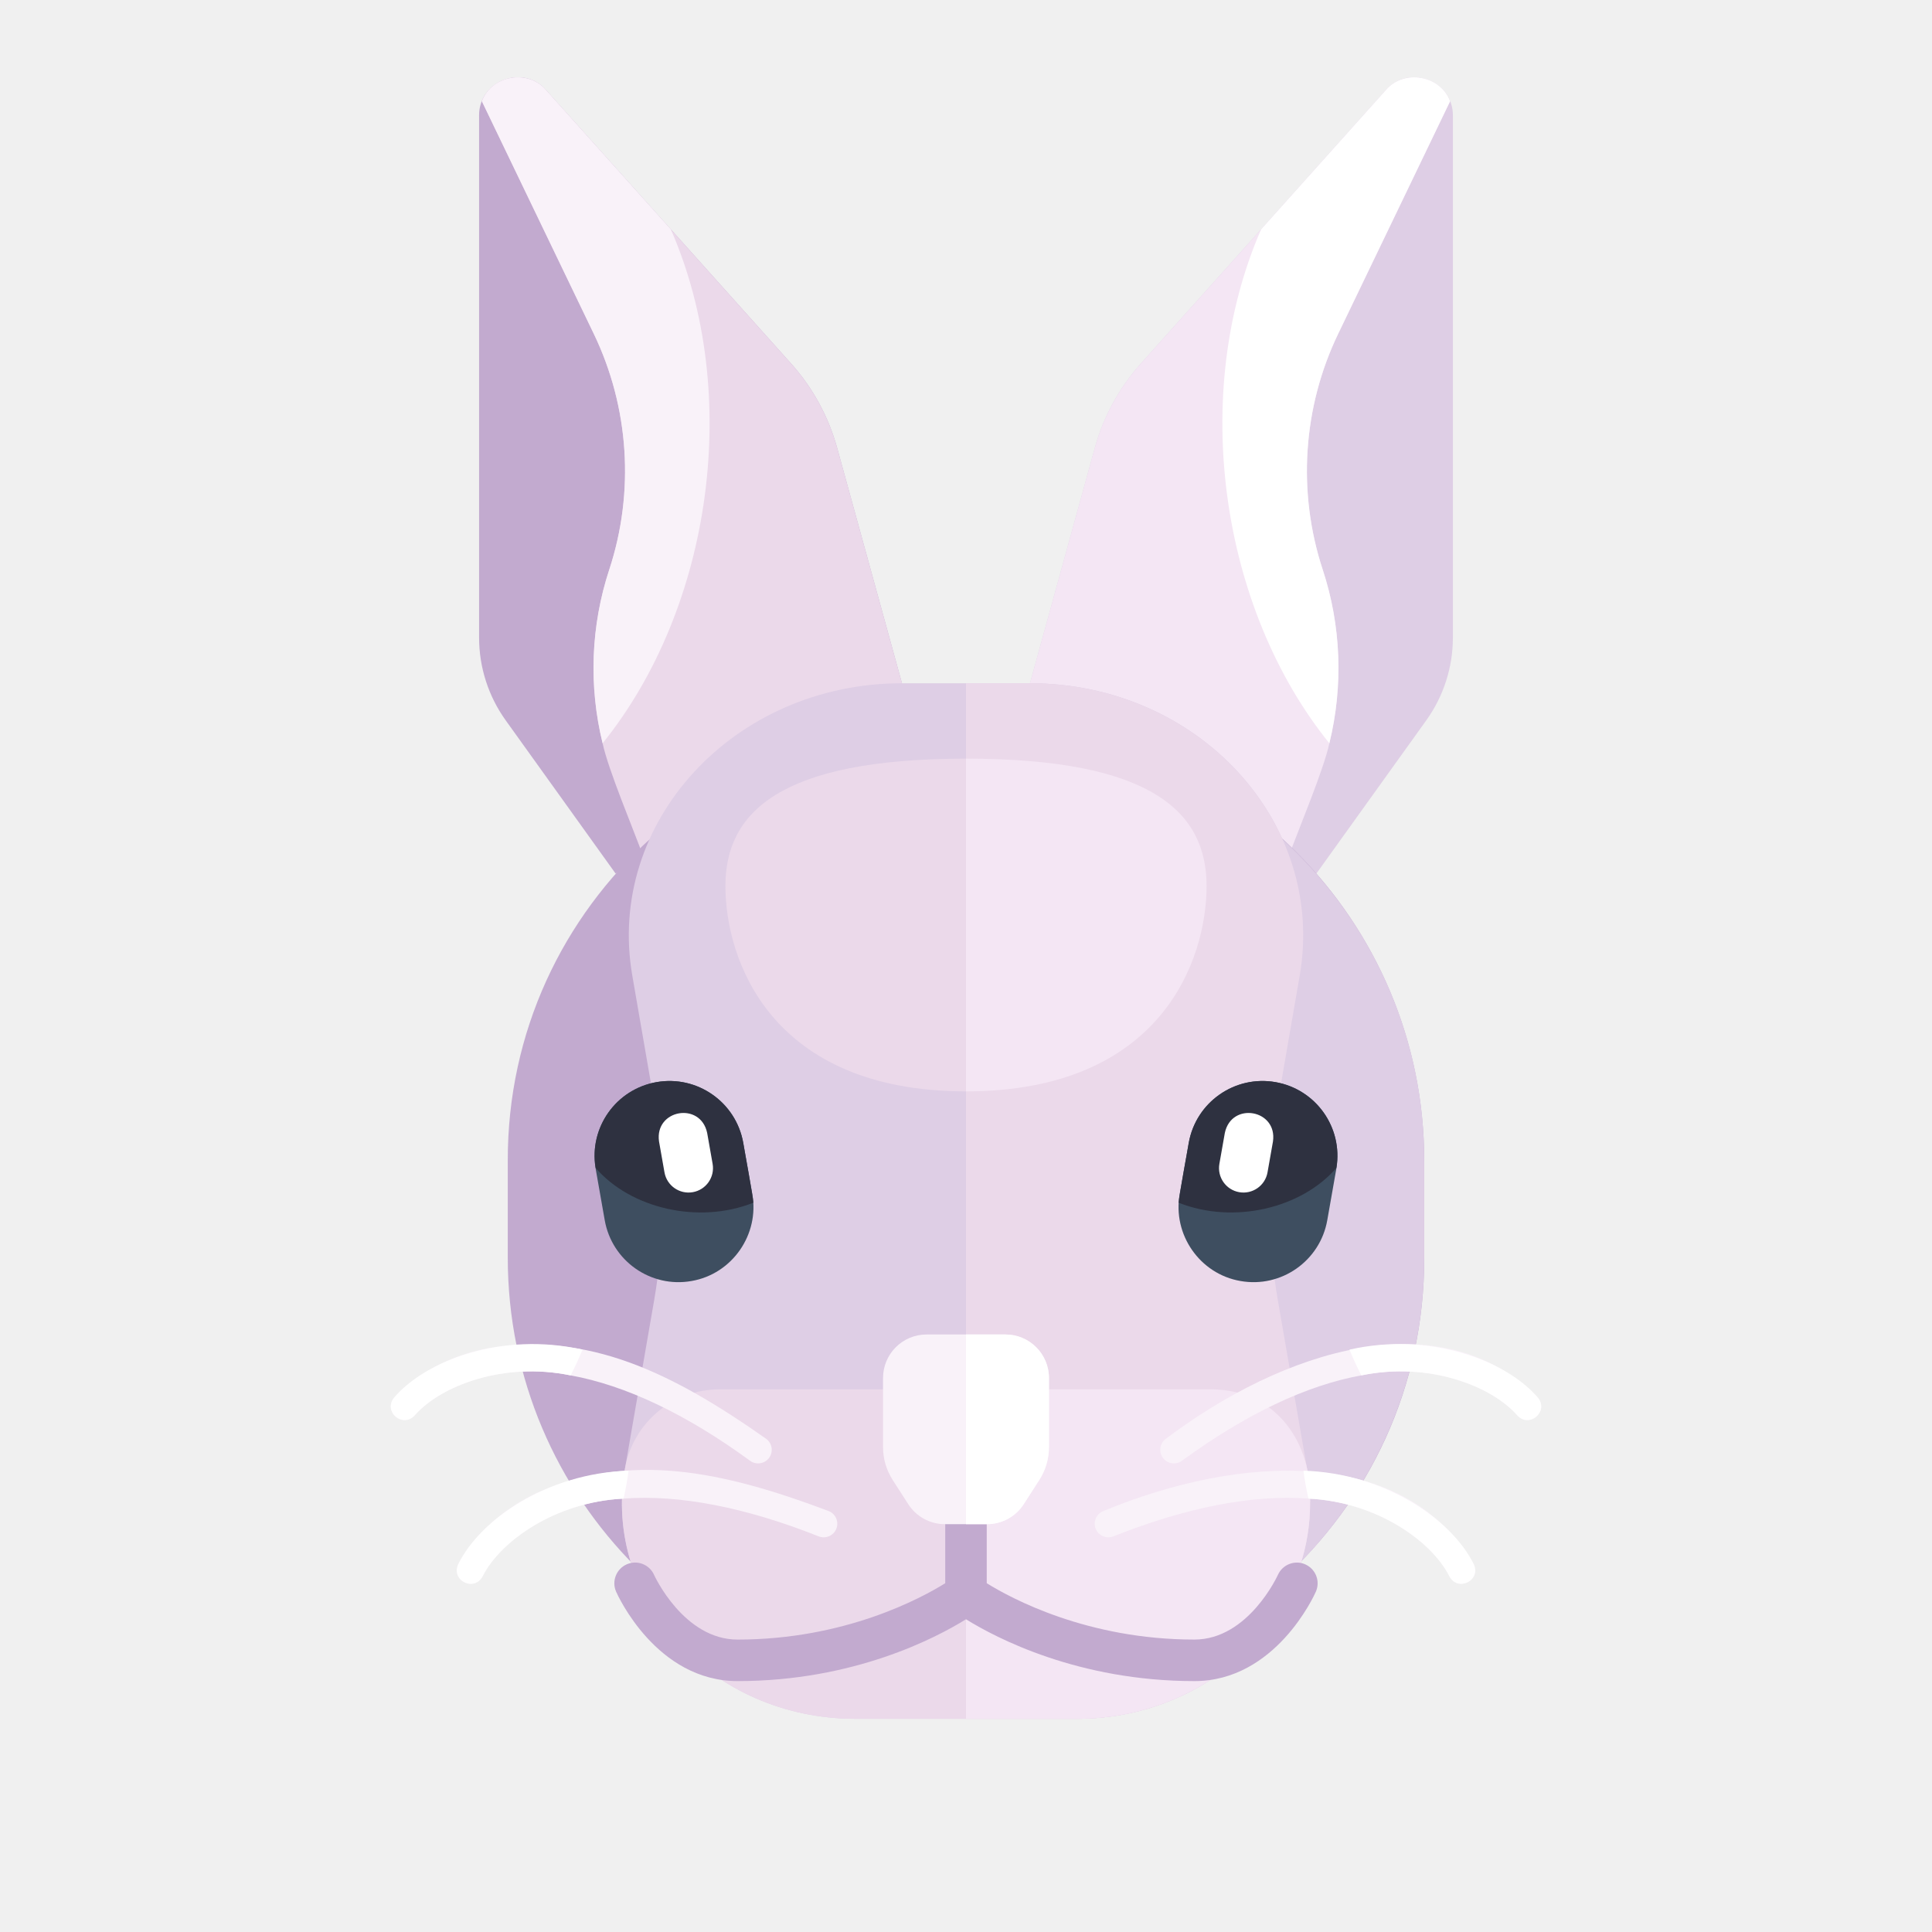
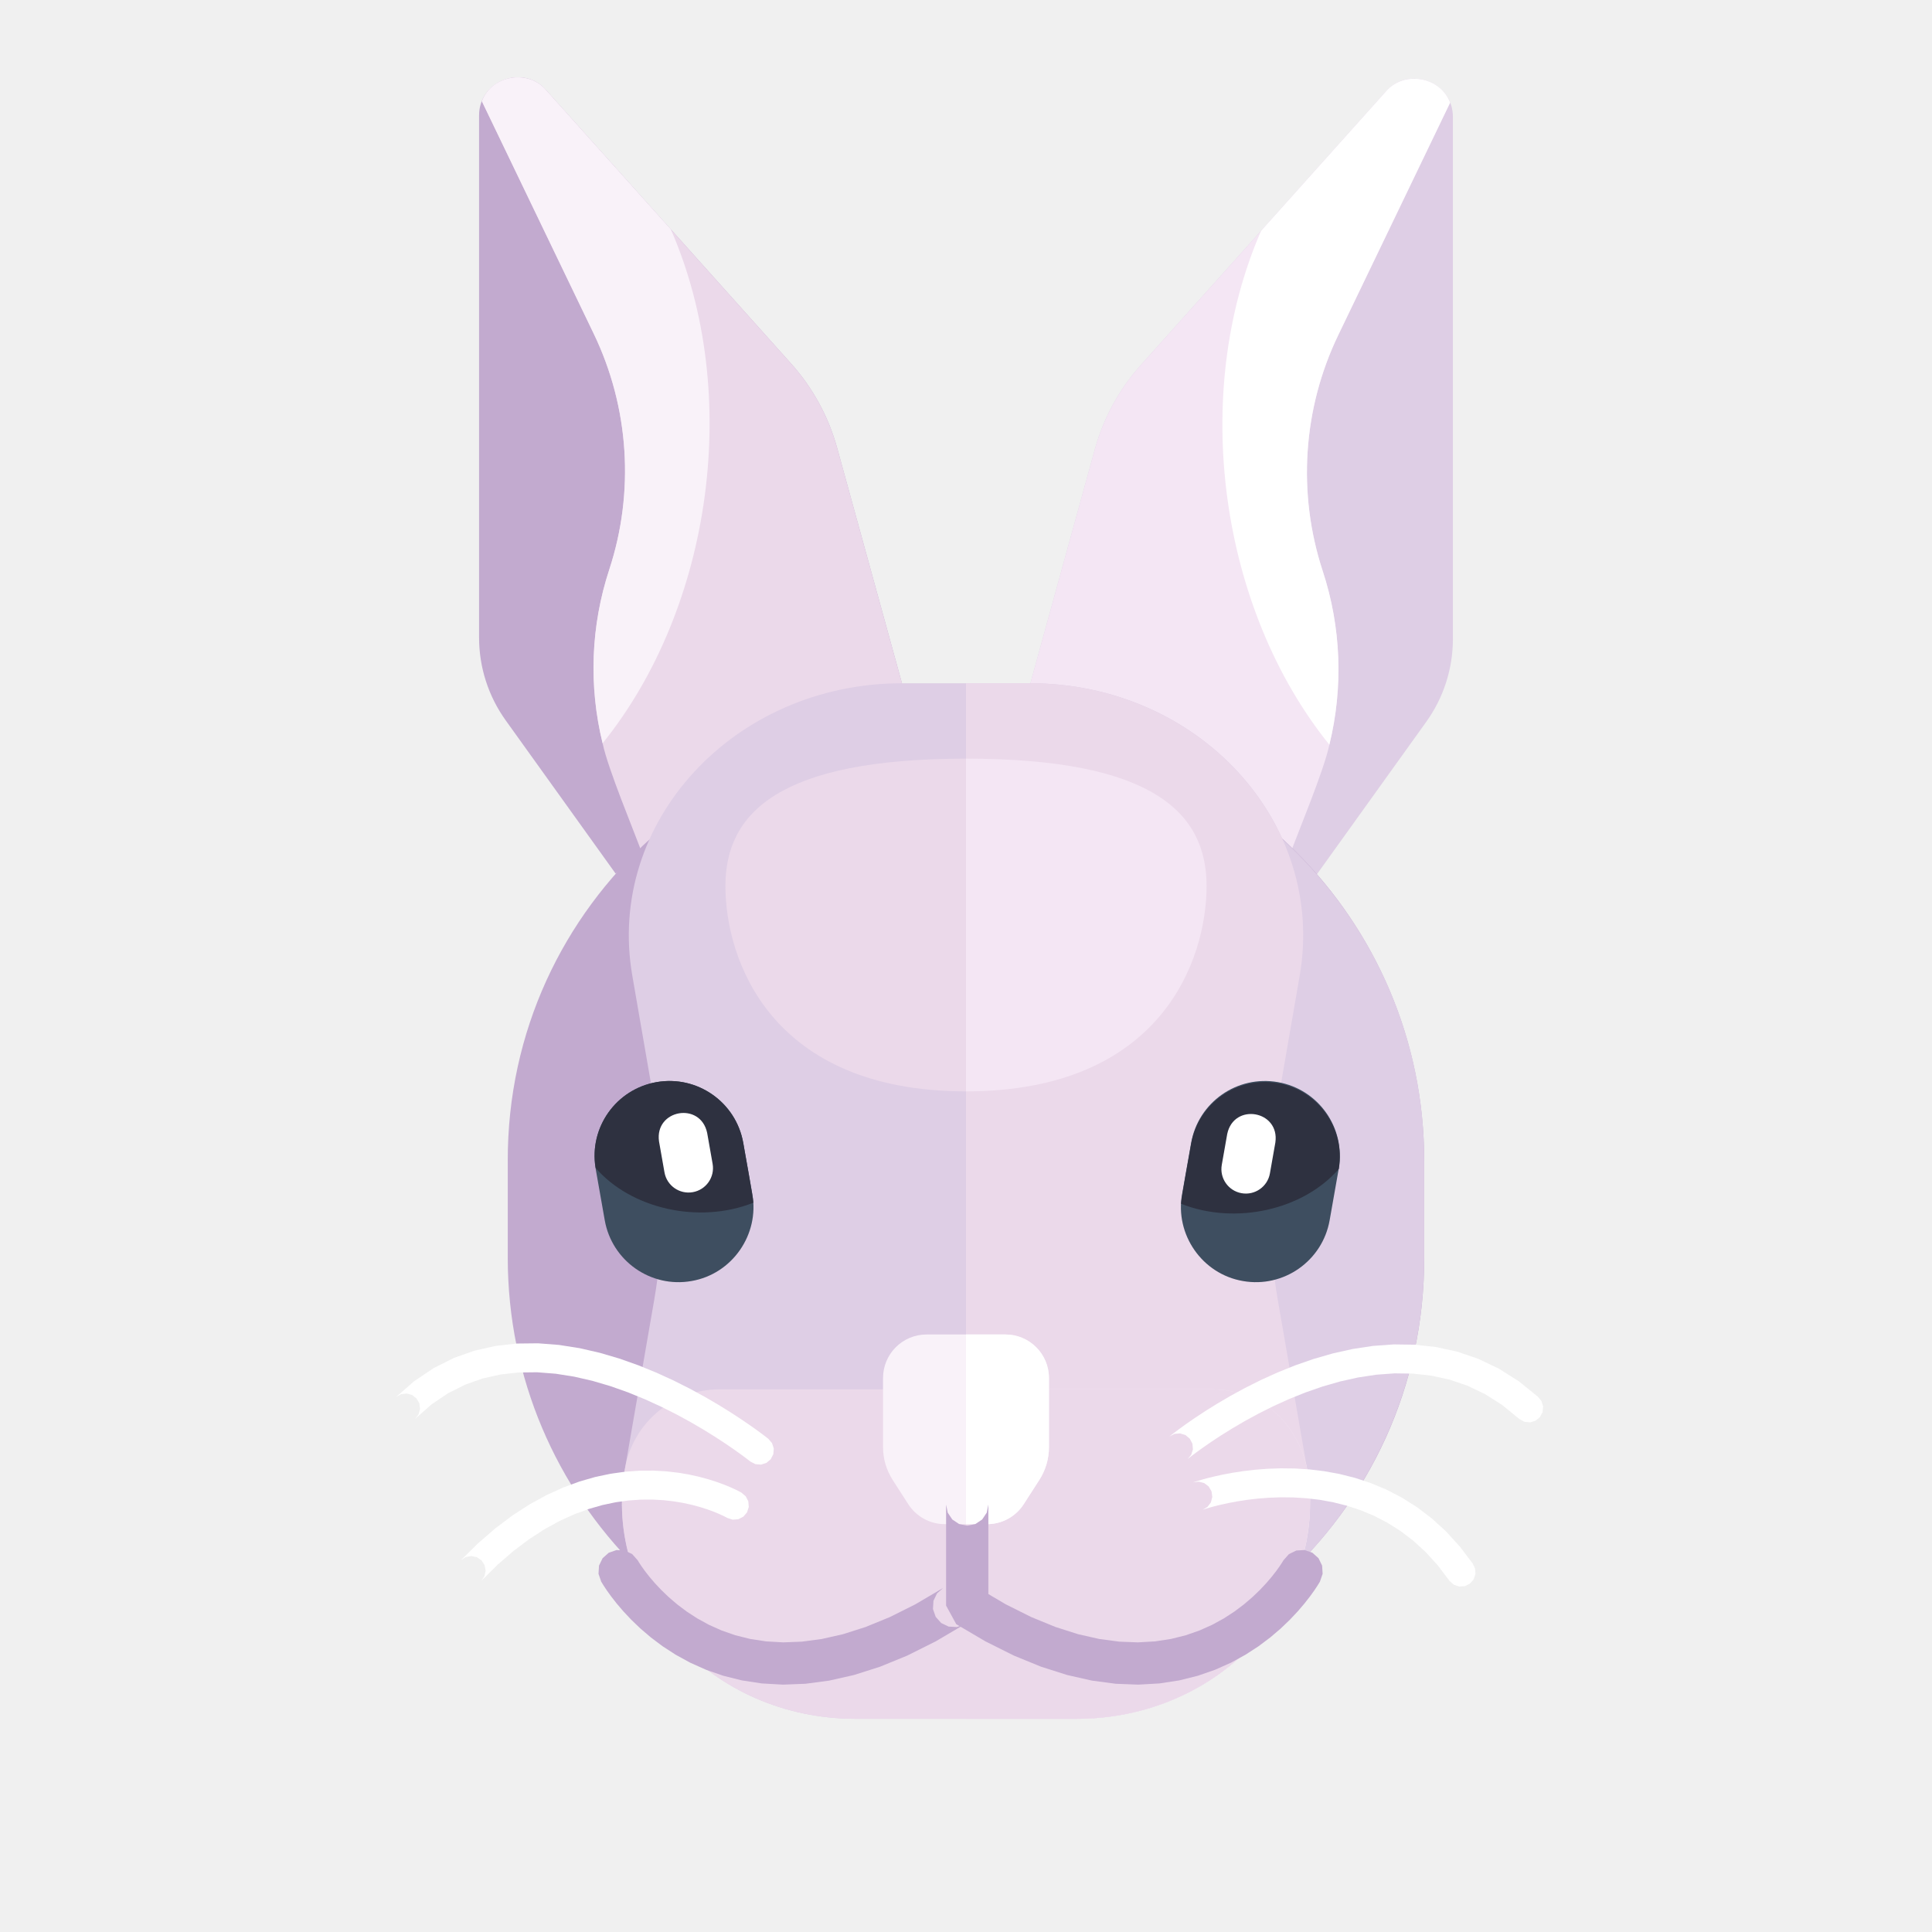
- <svg xmlns="http://www.w3.org/2000/svg" id="Layer_1" viewBox="0 0 160 160">
+ <svg xmlns="http://www.w3.org/2000/svg" viewBox="0 0 160 160">
  <defs>
-     <style>.cls-1{fill:#f4e6f4;}.cls-2{fill:#c2aacf;}.cls-3{fill:#ebd9ea;}.cls-4{fill:#fff;}.cls-5{fill:#decee5;}.cls-6{fill:#2e3140;}.cls-7{fill:#3e4e60;}.cls-8{fill:#f9f2f9;}</style>
+     <style>.s0{fill:#c2aacf}.s1{fill:#ebd9ea}.s2{fill:#f9f2f9}.s3{fill:#decee5}.s4{fill:#f4e6f4}.s5{fill:#ffffff}.s6{fill:#3e4e60}.s7{fill:#2e3140}</style>
  </defs>
-   <g id="Avatars">
-     <g id="Artboard">
-       <g id="Animals">
-         <g id="Animals-avatar_5">
-           <g id="Group">
-             <g id="Path">
-               <path class="cls-5" d="M120.322,9.567v43.237c0,2.458-.771,4.855-2.204,6.853l-9.102,12.688c.389.26-23.1-15.352-23.715-15.761l5.369-19.491c.715-2.595,2.021-4.988,3.819-6.992l20.305-22.663c1.913-2.146,5.545-.743,5.528,2.128Z" />
-               <path class="cls-1" d="M109.538,47.163c1.537,4.672,1.715,9.656.553,14.393-.463,2.185-2.555,7.132-3.338,9.288l-21.453-14.259,5.369-19.491c.715-2.595,2.021-4.988,3.819-6.992l9.952-11.107,10.354-11.557c1.507-1.736,4.486-1.197,5.297.945l-9.268,19.257c-2.932,6.095-3.393,13.093-1.286,19.522Z" />
-               <path class="cls-4" d="M109.538,47.163c1.537,4.672,1.715,9.656.553,14.393-9.074-11.247-11.57-29.015-5.651-42.56-0,0,10.353-11.557,10.353-11.557,1.508-1.736,4.485-1.197,5.297.945l-9.268,19.257c-2.932,6.095-3.393,13.093-1.286,19.522Z" />
-             </g>
-             <g id="Path-2">
-               <path class="cls-2" d="M39.676,9.567v43.237c0,2.458.771,4.855,2.204,6.853l9.102,12.689c-.389.26,23.1-15.352,23.715-15.761l-5.369-19.491c-.715-2.595-2.021-4.988-3.819-6.992L45.203,7.439c-1.913-2.146-5.545-.743-5.528,2.127Z" />
-               <path class="cls-3" d="M50.459,47.163c-1.537,4.672-1.715,9.656-.553,14.393.463,2.185,2.555,7.132,3.338,9.288l21.453-14.259-5.369-19.491c-.715-2.595-2.021-4.988-3.819-6.992l-9.952-11.107-10.354-11.557c-1.507-1.736-4.486-1.197-5.297.945l9.268,19.257c2.932,6.095,3.393,13.093,1.286,19.522Z" />
-               <path class="cls-8" d="M50.459,47.163c-1.537,4.672-1.715,9.656-.553,14.393,9.074-11.248,11.57-29.015,5.651-42.56 0,0-10.353-11.557-10.353-11.557-1.508-1.736-4.485-1.197-5.297.945l9.268,19.257c2.932,6.095,3.393,13.093,1.286,19.522Z" />
-             </g>
-             <g id="Path-3">
-               <path class="cls-2" d="M117.947,96.157v8.003c.057,21.474-18.478,37.809-39.686,36.207-19.999 0-36.21-16.211-36.21-36.207v-8.003c-.057-21.474,18.479-37.809,39.69-36.207,19.996-0,36.207,16.211,36.207,36.207Z" />
-               <path class="cls-5" d="M117.947,96.157v8.003c.056,20.659-17.365,37.116-37.947,36.207V59.95c20.582-.909,38.003,15.549,37.947,36.207Z" />
-               <path class="cls-5" d="M89.161,142.344h-18.322c-11.897,0-20.969-9.842-19.085-20.701.597-3.443,1.811-10.446,2.41-13.905.952-5.479.952-11.069,0-16.548l-1.798-10.385c-2.207-12.705,8.412-24.221,22.333-24.221h10.601c13.922,0,24.54,11.516,22.333,24.221l-1.798,10.385c-.952,5.479-.952,11.069,0,16.548l1.268,7.322,1.141,6.583c1.884,10.859-7.188,20.701-19.085,20.701Z" />
-               <path class="cls-3" d="M89.161,142.344h-9.161V56.585h5.301c13.922,0,24.54,11.516,22.333,24.221l-1.798,10.385c-.952,5.479-.952,11.069,0,16.548.595,3.448,1.815,10.469,2.41,13.905,1.884,10.859-7.188,20.701-19.085,20.701Z" />
-               <path class="cls-7" d="M105.637,89.618c3.346.59,5.587,3.756,5.041,7.099-0.0.029-.005.057-.01.086l-.749,4.249c-.594,3.371-3.812,5.633-7.186,5.036-3.392-.582-5.635-3.879-5.035-7.191l.749-4.249c.598-3.374,3.815-5.625,7.19-5.03Z" />
-               <path class="cls-6" d="M105.637,89.618c3.346.59,5.587,3.756,5.041,7.099-2.904,3.368-8.534,4.686-13.062,2.889-.015-.375.76-4.485.831-4.958.598-3.374,3.815-5.625,7.19-5.03Z" />
-               <path class="cls-4" d="M101.435,93.829l-.451,2.557c-.194,1.101.541,2.151,1.642,2.345,1.101.194,2.151-.541,2.345-1.642l.451-2.557c.383-2.649-3.441-3.324-3.987-.703Z" />
-               <path class="cls-7" d="M54.363,89.618c-3.346.59-5.587,3.756-5.041,7.099 0.0.029.005.057.01.086l.749,4.249c.594,3.371,3.812,5.633,7.186,5.036,3.392-.582,5.635-3.879,5.035-7.191l-.749-4.249c-.598-3.374-3.815-5.625-7.19-5.03Z" />
-               <path class="cls-6" d="M54.363,89.618c-3.346.59-5.587,3.756-5.041,7.099,2.904,3.368,8.534,4.686,13.062,2.889.015-.375-.76-4.485-.831-4.958-.598-3.374-3.815-5.625-7.19-5.03Z" />
-               <path class="cls-4" d="M58.565,93.829l.451,2.557c.194,1.101-.541,2.151-1.642,2.345-1.101.194-2.151-.541-2.345-1.642l-.451-2.557c-.383-2.649,3.441-3.324,3.987-.703Z" />
-               <path class="cls-1" d="M80,62.828c15.456,0,19.924,4.468,19.924,10.55,0,6.082-3.729,17.004-19.924,17.004v-27.554Z" />
-               <path class="cls-3" d="M80,62.828c-15.456,0-19.924,4.468-19.924,10.55,0,6.082,3.729,17.004,19.924,17.004v-27.554Z" />
-               <path class="cls-3" d="M108.493,124.51c0,9.663-8.494,17.834-19.332,17.834h-18.322c-11.897,0-20.969-9.842-19.085-20.701.66-3.805,3.959-6.582,7.824-6.583h40.844c5.273.074,8.3,4.447,8.071,9.45Z" />
-               <path class="cls-1" d="M108.493,124.51c0,9.663-8.494,17.834-19.332,17.834h-9.161v-27.283h20.422c5.283.076,8.296,4.448,8.071,9.45Z" />
-               <path class="cls-2" d="M108.099,129.554c-.865-.384-1.88.006-2.268.87-.024.054-2.452,5.358-6.916,5.358-8.874,0-15.178-3.412-17.197-4.667v-6.312c0-.949-.769-1.719-1.719-1.719s-1.719.77-1.719,1.719v6.313c-2.02,1.256-8.324,4.667-17.197,4.667-4.463,0-6.892-5.304-6.913-5.353-.383-.868-1.397-1.262-2.266-.879-.869.383-1.263,1.397-.88,2.266.133.302,3.342,7.404,10.059,7.404,9.636,0,16.437-3.58,18.916-5.12,2.479,1.539,9.28,5.12,18.916,5.12,6.718,0,9.926-7.102,10.059-7.404.382-.867-.01-1.877-.876-2.262Z" />
-               <path class="cls-8" d="M86.871,114.123v5.729c0,.957-.278,1.899-.796,2.708l-1.291,2.005c-.663,1.035-1.805,1.66-3.031,1.66h-3.506c-1.226,0-2.368-.624-3.031-1.66l-1.291-2.005c-.518-.809-.796-1.75-.796-2.708v-5.729c0-1.993,1.614-3.607,3.607-3.607h6.528c1.992,0,3.607,1.614,3.607,3.607Z" />
-               <path class="cls-4" d="M86.871,114.123v5.729c0,.957-.278,1.899-.796,2.708l-1.291,2.005c-.663,1.035-1.805,1.66-3.031,1.66h-1.753v-15.709h3.264c1.993,0,3.607,1.614,3.607,3.607Z" />
-               <path class="cls-8" d="M122.06,129.562c-5.793-9.908-19.415-9.096-30.691-4.422-.576.232-.859.885-.631,1.464.232.576.885.859,1.464.631,6.089-2.42,11.561-3.469,16.157-3.128,5.69.277,10.21,3.546,11.66,6.411.667,1.332,2.639.403,2.04-.956Z" />
-               <path class="cls-4" d="M122.06,129.562c.595,1.356-1.366,2.292-2.041.956-1.457-2.873-5.976-6.133-11.66-6.411-.171-.76-.312-1.529-.415-2.311,6.8.201,12.351,4.114,14.116,7.766Z" />
-               <path class="cls-8" d="M127.371,115.757c-8.087-8.144-21.073-3.948-30.821,3.398-.5.368-.611,1.072-.244,1.575.368.5,1.072.611,1.576.244,5.29-3.867,10.325-6.252,14.86-7.072,5.578-1.155,10.772.879,12.894,3.289.979,1.123,2.656-.269,1.736-1.436Z" />
-               <path class="cls-4" d="M127.371,115.757c.915,1.164-.749,2.561-1.736,1.436-2.13-2.418-7.32-4.442-12.894-3.289-.355-.693-.685-1.402-.98-2.133,6.635-1.506,12.988.893,15.61,3.986Z" />
-               <path class="cls-8" d="M38.481,131.062c.552.26,1.232.027,1.5-.544,1.475-2.894,5.985-6.13,11.66-6.411,4.596-.341,10.067.708,16.157,3.128.579.229,1.233-.055,1.464-.631.229-.579-.055-1.233-.631-1.464-8.976-3.384-16.487-4.891-24.206-1.49-4.731,2.259-6.414,5.764-6.485,5.912-.264.563-.023,1.233.541,1.5Z" />
-               <path class="cls-4" d="M37.94,129.563c-.595,1.356,1.366,2.292,2.041.956,1.458-2.873,5.976-6.133,11.66-6.411.171-.76.312-1.529.415-2.311-6.8.201-12.351,4.114-14.116,7.766Z" />
-               <path class="cls-8" d="M32.777,117.344c.47.39,1.186.335,1.588-.151,2.135-2.426,7.346-4.441,12.894-3.289,4.535.82,9.57,3.204,14.86,7.072.504.366,1.207.255,1.576-.244.366-.504.255-1.207-.244-1.576-7.843-5.522-14.739-8.861-23.063-7.5-5.146,1.004-7.653,3.976-7.758,4.102-.396.48-.33,1.188.148,1.587Z" />
-               <path class="cls-4" d="M32.628,115.757c-.915,1.164.749,2.561,1.736,1.436,2.13-2.418,7.32-4.442,12.894-3.289.355-.693.685-1.402.98-2.133-6.635-1.506-12.988.893-15.61,3.986Z" />
-             </g>
-           </g>
-         </g>
-       </g>
-     </g>
-   </g>
+   <path class="s0" d="M39.675 9.567C39.675 9.567 39.675 52.804 39.675 52.804C39.675 55.262 40.446 57.659 41.879 59.657C41.879 59.657 50.981 72.346 50.981 72.346C50.592 72.606 74.081 56.994 74.697 56.585C74.697 56.585 69.327 37.094 69.327 37.094C68.612 34.499 67.306 32.107 65.508 30.103C65.508 30.103 45.203 7.439 45.203 7.439C43.29 5.293 39.658 6.696 39.675 9.567Z" />
+   <path class="s1" d="M50.459 47.163C48.922 51.835 48.743 56.818 49.905 61.555C50.368 63.74 52.46 68.688 53.243 70.844C53.243 70.844 74.696 56.585 74.696 56.585C74.696 56.585 69.327 37.094 69.327 37.094C68.612 34.499 67.306 32.106 65.508 30.102C65.508 30.102 55.556 18.996 55.556 18.996C55.556 18.996 45.203 7.439 45.203 7.439C43.696 5.703 40.717 6.242 39.906 8.384C39.906 8.384 49.173 27.641 49.173 27.641C52.105 33.736 52.566 40.735 50.459 47.163Z" />
+   <path class="s2" d="M50.459 47.163C48.922 51.835 48.744 56.819 49.906 61.556C58.98 50.309 61.476 32.541 55.557 18.996C55.557 18.996 45.203 7.439 45.203 7.439C43.695 5.703 40.718 6.242 39.906 8.384C39.906 8.384 49.174 27.641 49.174 27.641C52.106 33.736 52.566 40.735 50.459 47.163Z" />
+   <path class="s3" d="M120.323 9.685C120.323 9.685 120.323 52.922 120.323 52.922C120.323 55.38 119.552 57.777 118.119 59.775C118.119 59.775 109.017 72.464 109.017 72.464C109.406 72.724 85.917 57.112 85.301 56.703C85.301 56.703 90.671 37.212 90.671 37.212C91.386 34.617 92.692 32.224 94.49 30.22C94.49 30.22 114.795 7.557 114.795 7.557C116.708 5.411 120.34 6.814 120.323 9.685Z" />
+   <path class="s4" d="M109.539 47.281C111.076 51.953 111.255 56.936 110.093 61.673C109.63 63.858 107.538 68.806 106.755 70.962C106.755 70.962 85.302 56.703 85.302 56.703C85.302 56.703 90.671 37.212 90.671 37.212C91.386 34.617 92.692 32.224 94.49 30.22C94.49 30.22 104.442 19.114 104.442 19.114C104.442 19.114 114.795 7.557 114.795 7.557C116.302 5.821 119.281 6.36 120.092 8.502C120.092 8.502 110.825 27.759 110.825 27.759C107.893 33.854 107.432 40.853 109.539 47.281Z" />
+   <path class="s5" d="M109.539 47.281C111.076 51.953 111.254 56.937 110.092 61.674C101.018 50.427 98.522 32.659 104.441 19.114C104.441 19.114 114.795 7.557 114.795 7.557C116.303 5.821 119.28 6.36 120.092 8.502C120.092 8.502 110.824 27.759 110.824 27.759C107.892 33.854 107.432 40.853 109.539 47.281Z" />
+   <path class="s0" d="M117.946 96.157C117.946 96.157 117.946 104.159 117.946 104.159C118.003 125.633 99.468 141.968 78.26 140.366C58.261 140.366 42.05 124.155 42.05 104.159C42.05 104.159 42.05 96.157 42.05 96.157C41.993 74.683 60.528 58.348 81.739 59.95C101.735 59.95 117.946 76.161 117.946 96.157Z" />
+   <path class="s3" d="M117.946 96.157C117.946 96.157 117.946 104.159 117.946 104.159C118.002 124.818 100.581 141.275 80 140.366C80 140.366 80 59.95 80 59.95C100.582 59.041 118.002 75.498 117.946 96.157Z" />
+   <path class="s3" d="M89.161 142.343C89.161 142.343 70.839 142.343 70.839 142.343C58.942 142.343 49.87 132.502 51.754 121.643C52.351 118.2 53.565 111.196 54.164 107.738C55.116 102.259 55.116 96.669 54.164 91.19C54.164 91.19 52.366 80.805 52.366 80.805C50.159 68.1 60.777 56.585 74.699 56.585C74.699 56.585 85.301 56.585 85.301 56.585C99.223 56.585 109.841 68.1 107.634 80.805C107.634 80.805 105.836 91.19 105.836 91.19C104.884 96.669 104.884 102.259 105.836 107.738C105.836 107.738 107.105 115.06 107.105 115.06C107.105 115.06 108.246 121.643 108.246 121.643C110.13 132.502 101.058 142.343 89.161 142.343Z" />
+   <path class="s1" d="M89.161 142.343C89.161 142.343 80 142.343 80 142.343C80 142.343 80 56.585 80 56.585C80 56.585 85.3 56.585 85.3 56.585C99.222 56.585 109.841 68.1 107.634 80.805C107.634 80.805 105.836 91.19 105.836 91.19C104.884 96.669 104.884 102.259 105.836 107.738C106.431 111.186 107.652 118.207 108.246 121.643C110.13 132.502 101.058 142.343 89.161 142.343Z" />
+   <path class="s4" d="M80 62.828C95.456 62.828 99.924 67.296 99.924 73.378C99.924 79.46 96.195 90.382 80 90.382C80 90.382 80 62.828 80 62.828Z" />
+   <path class="s1" d="M80 62.828C64.544 62.828 60.076 67.296 60.076 73.378C60.076 79.46 63.805 90.382 80 90.382C80 90.382 80 62.828 80 62.828Z" />
+   <path class="s4" d="M108.493 124.51C108.493 134.173 99.998 142.344 89.16 142.344C89.16 142.344 79.999 142.344 79.999 142.344C79.999 142.344 79.999 115.06 79.999 115.06C79.999 115.06 100.422 115.06 100.422 115.06C105.705 115.136 108.718 119.509 108.493 124.51Z" />
+   <path class="s6" d="M105.835 89.619C109.181 90.209 111.422 93.374 110.876 96.718C110.876 96.747 110.871 96.776 110.866 96.804C110.866 96.804 110.116 101.053 110.116 101.053C109.522 104.424 106.304 106.686 102.93 106.089C99.538 105.507 97.294 102.21 97.895 98.898C97.895 98.898 98.645 94.649 98.645 94.649C99.243 91.275 102.46 89.024 105.835 89.619Z" />
+   <path class="s7" d="M105.835 89.704C109.181 90.294 111.422 93.459 110.876 96.803C107.972 100.171 102.342 101.49 97.814 99.692C97.799 99.317 98.575 95.207 98.645 94.734C99.243 91.36 102.46 89.109 105.835 89.704Z" />
+   <path class="s5" d="M101.633 93.914C101.633 93.914 101.182 96.471 101.182 96.471C100.988 97.572 101.723 98.622 102.824 98.816C103.925 99.01 104.975 98.276 105.169 97.175C105.169 97.175 105.62 94.618 105.62 94.618C106.003 91.969 102.179 91.293 101.633 93.914Z" />
+   <path class="s6" d="M54.363 89.619C51.017 90.209 48.776 93.374 49.322 96.718C49.322 96.747 49.327 96.776 49.332 96.804C49.332 96.804 50.082 101.053 50.082 101.053C50.676 104.424 53.894 106.686 57.268 106.089C60.66 105.507 62.904 102.21 62.303 98.898C62.303 98.898 61.553 94.649 61.553 94.649C60.955 91.275 57.738 89.024 54.363 89.619Z" />
+   <path class="s7" d="M54.363 89.618C51.017 90.208 48.776 93.373 49.322 96.717C52.226 100.085 57.856 101.404 62.384 99.606C62.399 99.231 61.623 95.121 61.553 94.648C60.955 91.274 57.738 89.023 54.363 89.618Z" />
+   <path class="s5" d="M58.565 93.828C58.565 93.828 59.016 96.385 59.016 96.385C59.21 97.486 58.475 98.536 57.374 98.73C56.273 98.924 55.223 98.19 55.029 97.089C55.029 97.089 54.578 94.532 54.578 94.532C54.195 91.883 58.019 91.207 58.565 93.828Z" />
+   <path class="s3" d="M102.25 108.949C102.25 108.949 102.25 108.949 102.25 108.949C102.25 108.949 102.25 108.949 102.25 108.949C102.25 108.949 102.25 108.949 102.25 108.949C102.25 108.949 102.25 108.949 102.25 108.949Z" />
+   <path class="s0" d="M58 108.88C58 108.88 58 108.88 58 108.88C58 108.88 58 108.88 58 108.88C58 108.88 58 108.88 58 108.88C58 108.88 58 108.88 58 108.88Z" />
+   <path class="s1" d="M108.494 124.51C108.494 134.173 99.999 142.344 89.161 142.344C89.161 142.344 70.839 142.344 70.839 142.344C58.942 142.344 49.87 132.502 51.754 121.643C52.414 117.838 55.714 115.06 59.578 115.06C59.578 115.06 100.423 115.06 100.423 115.06C105.696 115.134 108.723 119.507 108.494 124.51Z" />
+   <path class="s2" d="M86.871 114.123C86.871 114.123 86.871 119.852 86.871 119.852C86.871 120.809 86.593 121.75 86.075 122.559C86.075 122.559 84.784 124.565 84.784 124.565C84.121 125.6 82.979 126.224 81.753 126.224C81.753 126.224 78.247 126.224 78.247 126.224C77.021 126.224 75.879 125.6 75.216 124.565C75.216 124.565 73.925 122.559 73.925 122.559C73.407 121.75 73.129 120.81 73.129 119.852C73.129 119.852 73.129 114.123 73.129 114.123C73.129 112.13 74.743 110.516 76.736 110.516C76.736 110.516 83.264 110.516 83.264 110.516C85.256 110.516 86.871 112.13 86.871 114.123Z" />
+   <path class="s5" d="M86.87 114.123C86.87 114.123 86.87 119.852 86.87 119.852C86.87 120.809 86.593 121.75 86.075 122.559C86.075 122.559 84.784 124.565 84.784 124.565C84.121 125.6 82.979 126.224 81.753 126.224C81.753 126.224 80 126.224 80 126.224C80 126.224 80 110.516 80 110.516C80 110.516 83.263 110.516 83.263 110.516C85.256 110.516 86.87 112.13 86.87 114.123Z" />
+   <path class="s5" d="M98.351 120.836 L98.429 120.773 L98.673 120.583 L99.073 120.282 L99.621 119.886 L100.306 119.412 L101.119 118.876 L102.049 118.297 L103.086 117.69 L104.22 117.072 L105.44 116.461 L106.736 115.872 L108.096 115.324 L109.511 114.831 L110.969 114.41 L112.459 114.078 L113.971 113.848 L115.493 113.736 L117.016 113.757 L118.532 113.924 L120.033 114.251 L121.513 114.752 L122.969 115.446 L124.396 116.349 L125.842 117.53 L126.256 117.75 L126.722 117.794 L127.17 117.656 L127.53 117.358 L127.75 116.944 L127.794 116.478 L127.656 116.03 L127.358 115.67 L125.801 114.404 L124.132 113.347 L122.419 112.53 L120.676 111.938 L118.92 111.555 L117.165 111.362 L115.422 111.338 L113.703 111.463 L112.018 111.719 L110.375 112.085 L108.784 112.544 L107.254 113.076 L105.792 113.666 L104.407 114.294 L103.109 114.944 L101.907 115.599 L100.809 116.242 L99.825 116.855 L98.965 117.422 L98.237 117.925 L97.651 118.349 L97.218 118.675 L96.947 118.886 L96.849 118.964 L97.264 118.748 L97.73 118.707 L98.177 118.848 L98.536 119.149 L98.752 119.564 L98.793 120.03 L98.652 120.477Z" />
+   <path class="s5" d="M99.589 125.035 L99.645 125.016 L99.834 124.955 L100.146 124.861 L100.575 124.743 L101.111 124.611 L101.747 124.472 L102.472 124.336 L103.279 124.211 L104.157 124.108 L105.098 124.035 L106.092 124 L107.13 124.012 L108.203 124.079 L109.303 124.21 L110.42 124.414 L111.547 124.697 L112.674 125.068 L113.796 125.536 L114.903 126.108 L115.991 126.795 L117.053 127.604 L118.081 128.548 L119.07 129.636 L120.043 130.924 L120.393 131.235 L120.835 131.389 L121.303 131.361 L121.724 131.157 L122.035 130.807 L122.189 130.365 L122.161 129.897 L121.957 129.476 L120.919 128.106 L119.784 126.857 L118.595 125.766 L117.363 124.825 L116.097 124.026 L114.811 123.361 L113.514 122.82 L112.216 122.392 L110.929 122.068 L109.661 121.837 L108.422 121.689 L107.22 121.613 L106.065 121.6 L104.963 121.639 L103.925 121.719 L102.958 121.833 L102.071 121.969 L101.272 122.119 L100.569 122.273 L99.972 122.42 L99.488 122.553 L99.126 122.662 L98.897 122.735 L98.811 122.765 L99.275 122.702 L99.727 122.822 L100.1 123.106 L100.335 123.511 L100.398 123.975 L100.278 124.427 L99.994 124.8Z" />
+   <path class="s5" d="M63.633 119.159 L63.531 119.078 L63.248 118.86 L62.795 118.524 L62.183 118.086 L61.424 117.566 L60.529 116.98 L59.507 116.346 L58.369 115.681 L57.125 115.003 L55.786 114.329 L54.362 113.678 L52.861 113.066 L51.296 112.512 L49.674 112.034 L48.005 111.651 L46.299 111.382 L44.565 111.247 L42.815 111.266 L41.06 111.461 L39.313 111.852 L37.59 112.459 L35.91 113.302 L34.288 114.394 L32.798 115.698 L33.203 115.464 L33.668 115.403 L34.12 115.524 L34.491 115.809 L34.725 116.214 L34.787 116.678 L34.665 117.131 L34.38 117.502 L35.756 116.293 L37.123 115.373 L38.531 114.668 L39.976 114.158 L41.455 113.828 L42.96 113.662 L44.485 113.646 L46.018 113.766 L47.549 114.008 L49.066 114.356 L50.556 114.795 L52.008 115.309 L53.41 115.881 L54.748 116.493 L56.012 117.129 L57.19 117.771 L58.27 118.402 L59.24 119.005 L60.09 119.561 L60.808 120.053 L61.383 120.465 L61.805 120.778 L62.062 120.976 L62.145 121.041 L62.562 121.255 L63.029 121.292 L63.474 121.148 L63.831 120.844 L64.044 120.427 L64.081 119.96 L63.937 119.515Z" />
+   <path class="s5" d="M61.405 123.615 L61.33 123.573 L61.142 123.474 L60.844 123.328 L60.445 123.148 L59.948 122.945 L59.358 122.73 L58.679 122.513 L57.916 122.305 L57.072 122.117 L56.153 121.962 L55.162 121.848 L54.104 121.789 L52.984 121.795 L51.807 121.877 L50.579 122.046 L49.305 122.314 L47.991 122.692 L46.642 123.189 L45.265 123.816 L43.866 124.582 L42.449 125.498 L41.02 126.573 L39.585 127.816 L38.175 129.208 L38.566 128.95 L39.026 128.862 L39.485 128.956 L39.872 129.218 L40.13 129.609 L40.219 130.069 L40.125 130.528 L39.862 130.915 L41.217 129.575 L42.53 128.438 L43.825 127.465 L45.097 126.643 L46.342 125.961 L47.557 125.407 L48.74 124.972 L49.886 124.643 L50.993 124.41 L52.057 124.264 L53.075 124.193 L54.044 124.188 L54.96 124.24 L55.818 124.338 L56.613 124.473 L57.343 124.635 L58.001 124.815 L58.583 125.001 L59.085 125.185 L59.502 125.355 L59.829 125.503 L60.061 125.617 L60.197 125.689 L60.232 125.709 L60.677 125.853 L61.144 125.817 L61.561 125.604 L61.866 125.248 L62.01 124.803 L61.974 124.336 L61.761 123.919Z" />
+   <path class="s0" d="M49.789 130.984 L49.852 131.089 L50.01 131.343 L50.265 131.726 L50.617 132.215 L51.068 132.792 L51.619 133.438 L52.273 134.134 L53.031 134.862 L53.897 135.601 L54.871 136.334 L55.957 137.038 L57.156 137.695 L58.469 138.282 L59.896 138.778 L61.436 139.163 L63.086 139.415 L64.843 139.514 L66.704 139.442 L68.666 139.182 L70.726 138.716 L72.883 138.03 L75.137 137.108 L77.487 135.933 L79.886 134.52 L79.242 134.745 L78.56 134.707 L77.945 134.41 L77.49 133.901 L77.265 133.256 L77.304 132.574 L77.6 131.959 L78.11 131.505 L75.811 132.86 L73.685 133.923 L71.683 134.742 L69.804 135.34 L68.044 135.737 L66.401 135.955 L64.869 136.014 L63.445 135.933 L62.121 135.73 L60.893 135.423 L59.757 135.027 L58.71 134.558 L57.749 134.032 L56.874 133.463 L56.084 132.869 L55.379 132.265 L54.759 131.67 L54.224 131.1 L53.776 130.574 L53.413 130.11 L53.137 129.725 L52.945 129.437 L52.837 129.262 L52.811 129.217 L52.357 128.706 L51.743 128.407 L51.062 128.367 L50.416 128.59 L49.906 129.043 L49.607 129.657 L49.566 130.339Z" />
+   <path class="s0" d="M106.289 129.217 L106.263 129.262 L106.155 129.437 L105.963 129.725 L105.687 130.11 L105.324 130.574 L104.876 131.1 L104.341 131.67 L103.721 132.265 L103.016 132.869 L102.226 133.463 L101.351 134.032 L100.39 134.558 L99.343 135.027 L98.207 135.423 L96.979 135.73 L95.655 135.933 L94.231 136.014 L92.699 135.955 L91.056 135.737 L89.296 135.34 L87.417 134.742 L85.415 133.923 L83.289 132.86 L81.01 131.517 L81.852 132.97 L81.852 132.847 L81.852 132.651 L81.852 132.389 L81.852 132.069 L81.852 131.698 L81.852 131.283 L81.852 130.831 L81.852 130.351 L81.852 129.848 L81.852 129.331 L81.852 128.806 L81.852 128.282 L81.852 127.765 L81.852 127.262 L81.852 126.781 L81.852 126.33 L81.852 125.915 L81.852 125.543 L81.852 125.223 L81.852 124.962 L81.852 124.766 L81.852 124.643 L81.852 124.6 L81.719 125.27 L81.339 125.838 L80.772 126.217 L80.102 126.35 L79.432 126.217 L78.865 125.838 L78.485 125.27 L78.352 124.6 L78.352 124.643 L78.352 124.766 L78.352 124.962 L78.352 125.223 L78.352 125.543 L78.352 125.915 L78.352 126.33 L78.352 126.781 L78.352 127.262 L78.352 127.765 L78.352 128.282 L78.352 128.806 L78.352 129.331 L78.352 129.848 L78.352 130.351 L78.352 130.831 L78.352 131.283 L78.352 131.698 L78.352 132.069 L78.352 132.389 L78.352 132.651 L78.352 132.847 L78.352 132.97 L79.194 134.508 L81.613 135.933 L83.963 137.108 L86.217 138.03 L88.374 138.716 L90.434 139.182 L92.396 139.442 L94.257 139.514 L96.014 139.415 L97.664 139.163 L99.204 138.778 L100.631 138.282 L101.944 137.695 L103.143 137.038 L104.229 136.334 L105.203 135.601 L106.069 134.862 L106.827 134.134 L107.481 133.438 L108.032 132.792 L108.483 132.215 L108.835 131.726 L109.09 131.343 L109.248 131.089 L109.311 130.984 L109.534 130.339 L109.493 129.657 L109.194 129.043 L108.684 128.59 L108.038 128.367 L107.357 128.407 L106.743 128.706Z" />
</svg>
